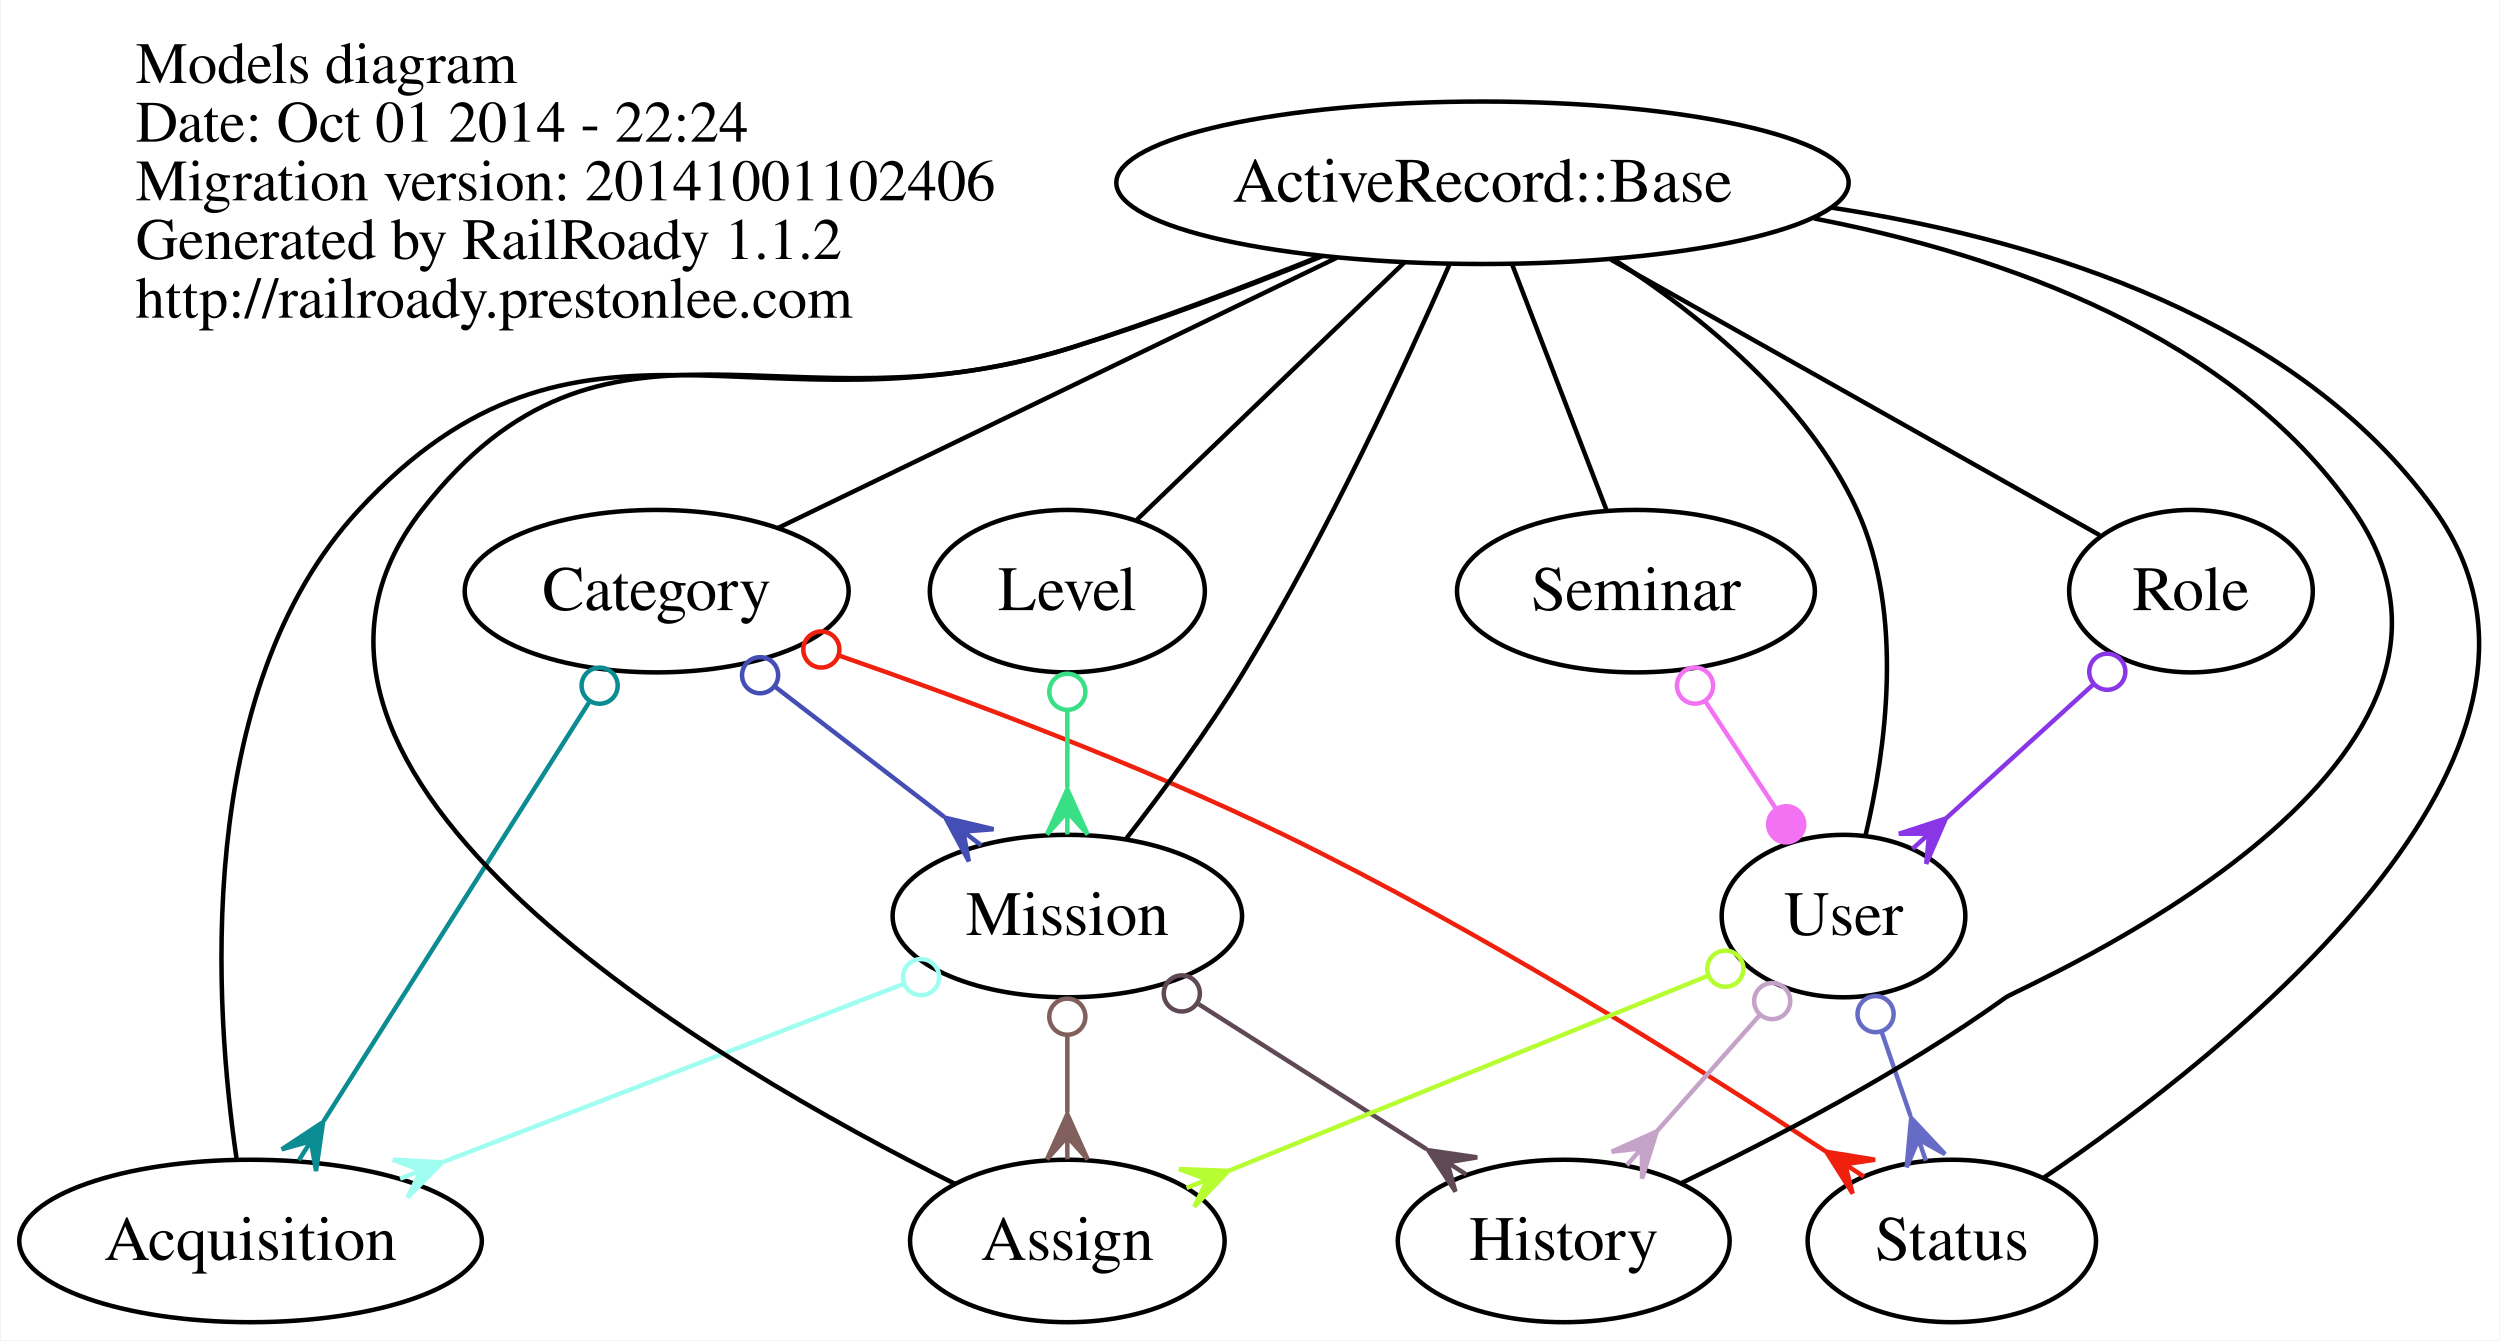
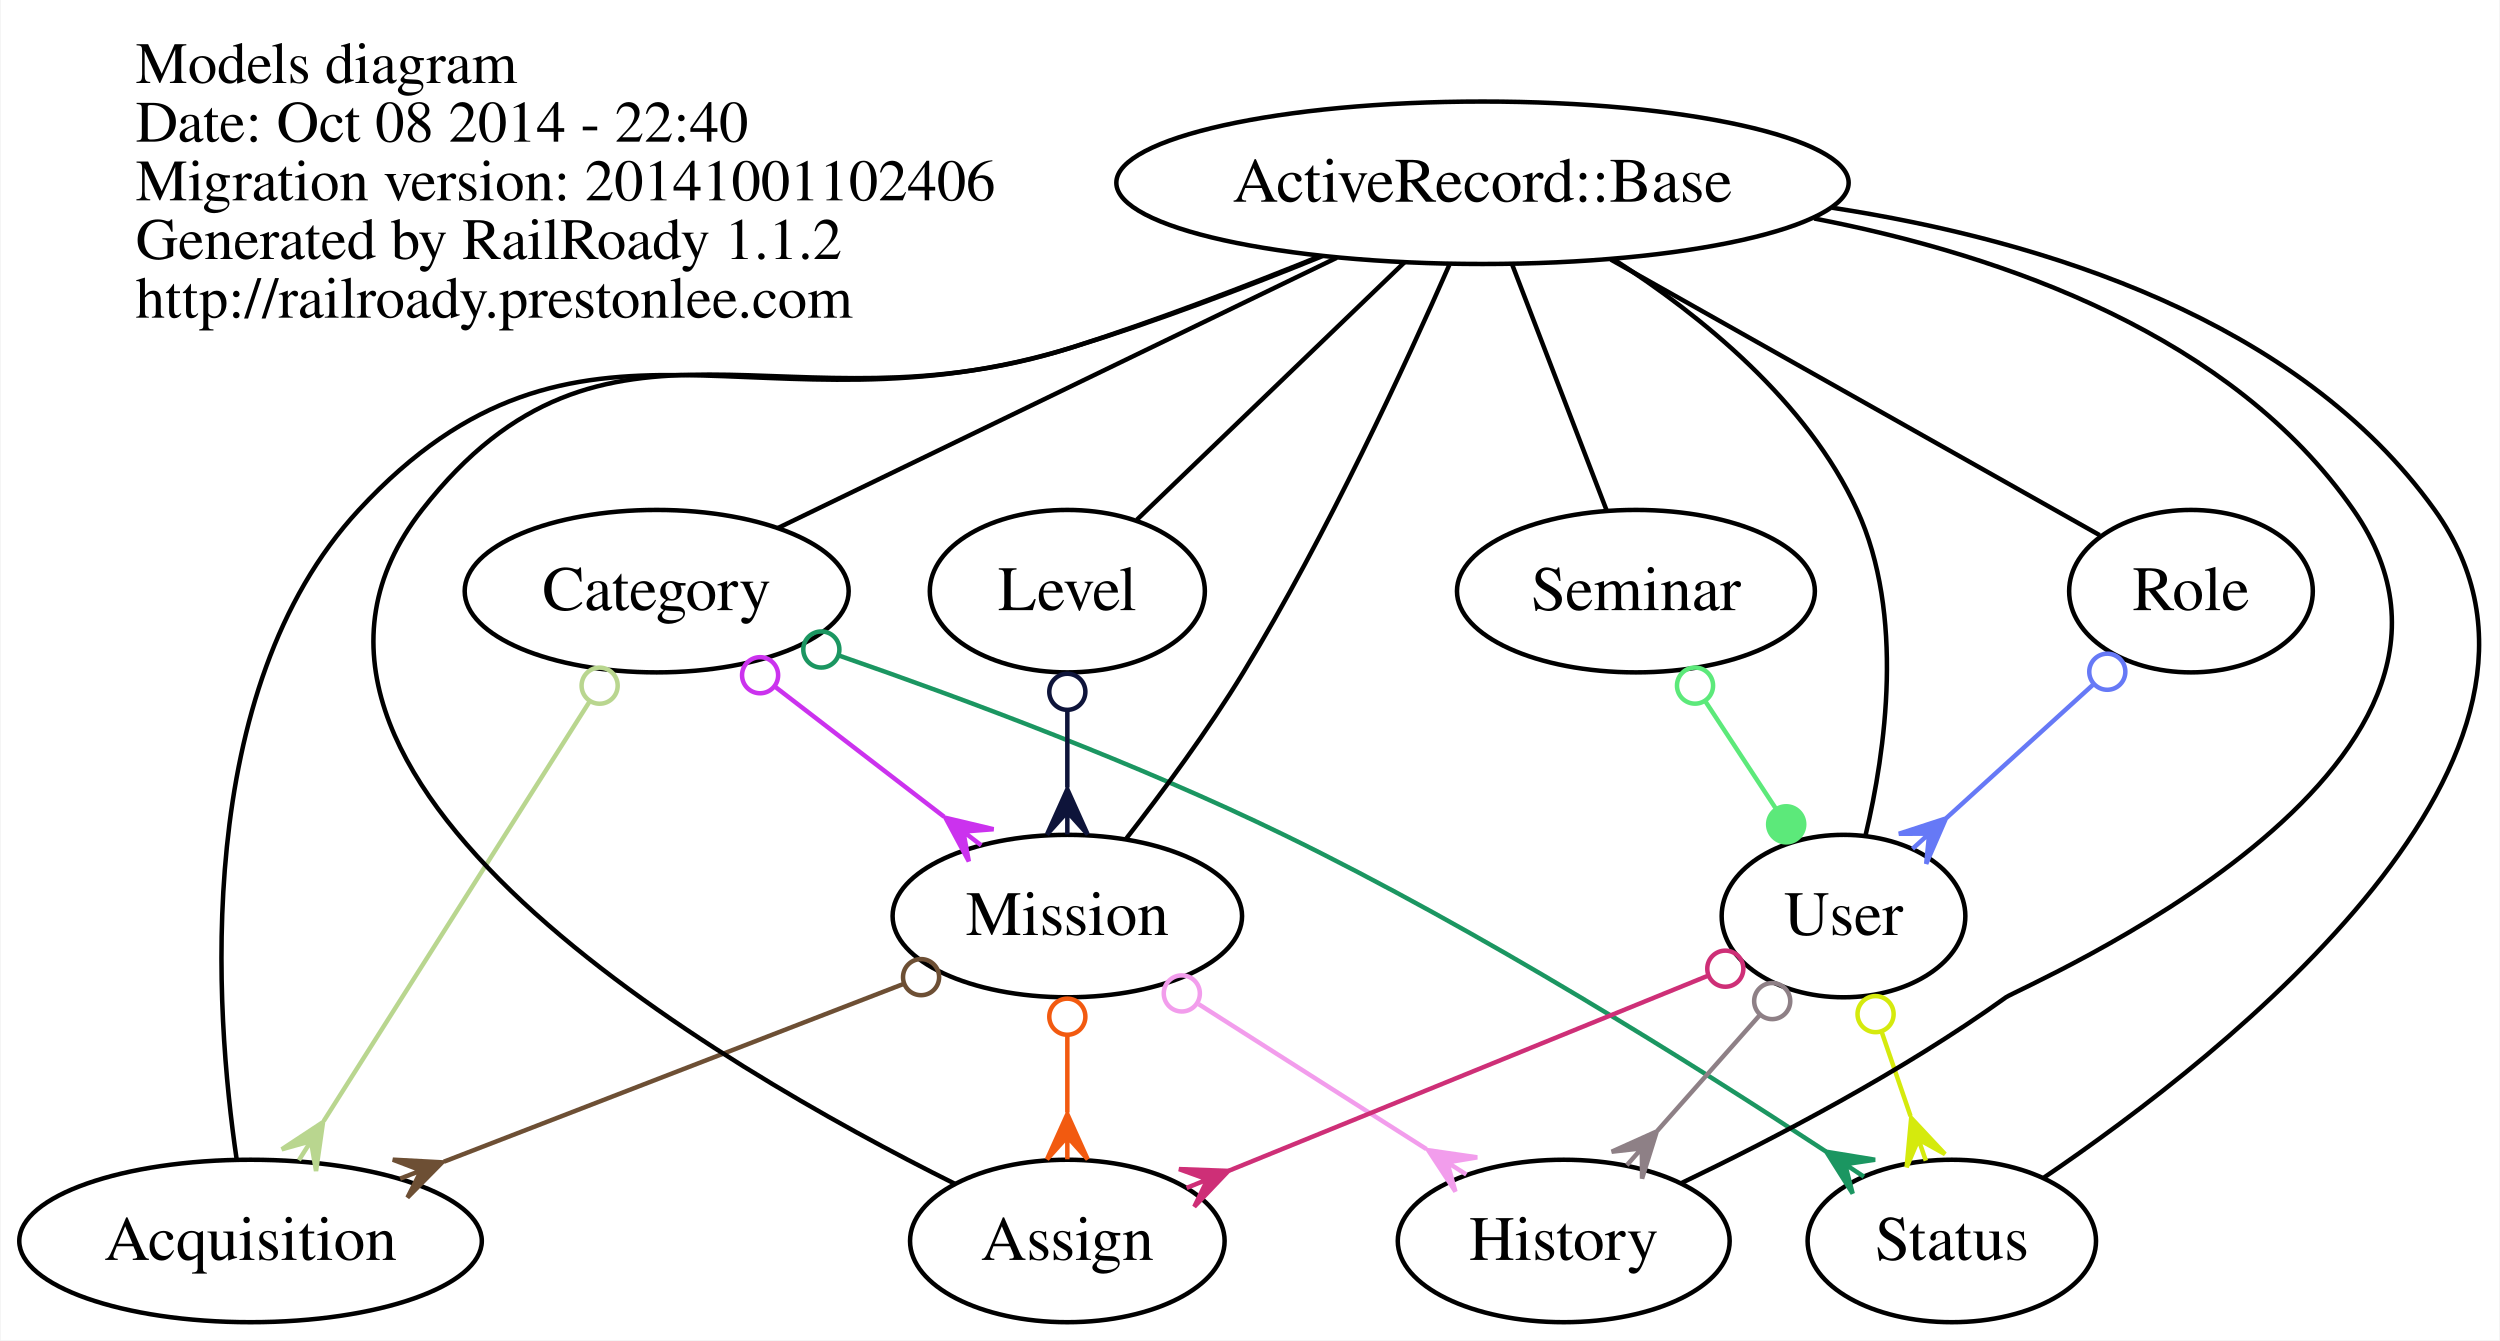
<svg xmlns="http://www.w3.org/2000/svg" width="554pt" height="297pt" viewBox="0.00 0.00 553.71 297.00">
  <g id="graph0" class="graph" transform="scale(1 1) rotate(0) translate(4 293)">
    <polygon fill="white" stroke="none" points="-4,4 -4,-293 549.708,-293 549.708,4 -4,4" />
    <g id="node1" class="node">
      <text text-anchor="start" x="25.925" y="-274.6" font-family="Times,serif" font-size="13.00">Models diagram</text>
-       <text text-anchor="start" x="25.925" y="-261.6" font-family="Times,serif" font-size="13.00">Date: Oct 01 2014 - 22:24</text>
+       <text text-anchor="start" x="25.925" y="-261.6" font-family="Times,serif" font-size="13.00">Date: Oct 08 2014 - 22:40</text>
      <text text-anchor="start" x="25.925" y="-248.6" font-family="Times,serif" font-size="13.00">Migration version: 20141001102406</text>
      <text text-anchor="start" x="25.925" y="-235.6" font-family="Times,serif" font-size="13.00">Generated by RailRoady 1.1.2</text>
      <text text-anchor="start" x="25.925" y="-222.6" font-family="Times,serif" font-size="13.00">http://railroady.prestonlee.com</text>
    </g>
    <g id="node2" class="node">
      <ellipse fill="none" stroke="black" cx="51.375" cy="-18" rx="51.25" ry="18" />
      <text text-anchor="middle" x="51.375" y="-13.8" font-family="Times,serif" font-size="14.00">Acquisition</text>
    </g>
    <g id="node3" class="node">
      <ellipse fill="none" stroke="black" cx="232.375" cy="-18" rx="34.855" ry="18" />
      <text text-anchor="middle" x="232.375" y="-13.8" font-family="Times,serif" font-size="14.00">Assign</text>
    </g>
    <g id="node4" class="node">
      <ellipse fill="none" stroke="black" cx="141.375" cy="-162" rx="42.546" ry="18" />
      <text text-anchor="middle" x="141.375" y="-157.8" font-family="Times,serif" font-size="14.00">Category</text>
    </g>
    <g id="edge4" class="edge">
-       <path fill="none" stroke="#0b8b92" d="M126.538,-137.591C110.305,-111.979 84.367,-71.054 67.603,-44.605" />
-       <ellipse fill="none" stroke="#0b8b92" cx="128.733" cy="-141.054" rx="4" ry="4" />
-       <polygon fill="#0b8b92" stroke="#0b8b92" points="67.441,-44.348 65.888,-33.493 64.764,-40.125 62.087,-35.902 62.087,-35.902 62.087,-35.902 64.764,-40.125 58.286,-38.311 67.441,-44.348 67.441,-44.348" />
+       <path fill="none" stroke="#b9d68f" d="M126.538,-137.591C110.305,-111.979 84.367,-71.054 67.603,-44.605" />
+       <ellipse fill="none" stroke="#b9d68f" cx="128.733" cy="-141.054" rx="4" ry="4" />
+       <polygon fill="#b9d68f" stroke="#b9d68f" points="67.441,-44.348 65.888,-33.493 64.764,-40.125 62.087,-35.902 62.087,-35.902 62.087,-35.902 64.764,-40.125 58.286,-38.311 67.441,-44.348 67.441,-44.348" />
    </g>
    <g id="node7" class="node">
      <ellipse fill="none" stroke="black" cx="232.375" cy="-90" rx="38.721" ry="18" />
      <text text-anchor="middle" x="232.375" y="-85.8" font-family="Times,serif" font-size="14.00">Mission</text>
    </g>
    <g id="edge3" class="edge">
-       <path fill="none" stroke="#454eb4" d="M167.571,-140.849C179.318,-131.813 193.173,-121.155 205.051,-112.019" />
-       <ellipse fill="none" stroke="#454eb4" cx="164.291" cy="-143.372" rx="4" ry="4" />
-       <polygon fill="#454eb4" stroke="#454eb4" points="205.365,-111.777 216.035,-109.246 209.328,-108.728 213.291,-105.68 213.291,-105.68 213.291,-105.68 209.328,-108.728 210.548,-102.113 205.365,-111.777 205.365,-111.777" />
+       <path fill="none" stroke="#cb32ee" d="M167.571,-140.849C179.318,-131.813 193.173,-121.155 205.051,-112.019" />
+       <ellipse fill="none" stroke="#cb32ee" cx="164.291" cy="-143.372" rx="4" ry="4" />
+       <polygon fill="#cb32ee" stroke="#cb32ee" points="205.365,-111.777 216.035,-109.246 209.328,-108.728 213.291,-105.68 213.291,-105.68 213.291,-105.68 209.328,-108.728 210.548,-102.113 205.365,-111.777 205.365,-111.777" />
    </g>
    <g id="node10" class="node">
      <ellipse fill="none" stroke="black" cx="428.375" cy="-18" rx="31.957" ry="18" />
      <text text-anchor="middle" x="428.375" y="-13.8" font-family="Times,serif" font-size="14.00">Status</text>
    </g>
    <g id="edge5" class="edge">
-       <path fill="none" stroke="#ef200e" d="M181.748,-147.737C209.923,-137.969 248.109,-123.7 280.375,-108 323.865,-86.839 371.312,-57.008 400.46,-37.835" />
-       <ellipse fill="none" stroke="#ef200e" cx="177.863" cy="-149.071" rx="4" ry="4" />
-       <polygon fill="#ef200e" stroke="#ef200e" points="400.557,-37.771 411.379,-36.001 404.726,-35.01 408.894,-32.249 408.894,-32.249 408.894,-32.249 404.726,-35.01 406.409,-28.497 400.557,-37.771 400.557,-37.771" />
+       <path fill="none" stroke="#1b9661" d="M181.748,-147.737C209.923,-137.969 248.109,-123.7 280.375,-108 323.865,-86.839 371.312,-57.008 400.46,-37.835" />
+       <ellipse fill="none" stroke="#1b9661" cx="177.863" cy="-149.071" rx="4" ry="4" />
+       <polygon fill="#1b9661" stroke="#1b9661" points="400.557,-37.771 411.379,-36.001 404.726,-35.01 408.894,-32.249 408.894,-32.249 408.894,-32.249 404.726,-35.01 406.409,-28.497 400.557,-37.771 400.557,-37.771" />
    </g>
    <g id="node5" class="node">
      <ellipse fill="none" stroke="black" cx="342.375" cy="-18" rx="36.775" ry="18" />
      <text text-anchor="middle" x="342.375" y="-13.8" font-family="Times,serif" font-size="14.00">History</text>
    </g>
    <g id="node6" class="node">
      <ellipse fill="none" stroke="black" cx="232.375" cy="-162" rx="30.477" ry="18" />
      <text text-anchor="middle" x="232.375" y="-157.8" font-family="Times,serif" font-size="14.00">Level</text>
    </g>
    <g id="edge8" class="edge">
-       <path fill="none" stroke="#39df85" d="M232.375,-135.64C232.375,-130.063 232.375,-124.132 232.375,-118.476" />
-       <ellipse fill="none" stroke="#39df85" cx="232.375" cy="-139.697" rx="4" ry="4" />
-       <polygon fill="#39df85" stroke="#39df85" points="232.375,-118.104 236.875,-108.104 232.375,-113.104 232.375,-108.104 232.375,-108.104 232.375,-108.104 232.375,-113.104 227.875,-108.104 232.375,-118.104 232.375,-118.104" />
+       <path fill="none" stroke="#0e143a" d="M232.375,-135.64C232.375,-130.063 232.375,-124.132 232.375,-118.476" />
+       <ellipse fill="none" stroke="#0e143a" cx="232.375" cy="-139.697" rx="4" ry="4" />
+       <polygon fill="#0e143a" stroke="#0e143a" points="232.375,-118.104 236.875,-108.104 232.375,-113.104 232.375,-108.104 232.375,-108.104 232.375,-108.104 232.375,-113.104 227.875,-108.104 232.375,-118.104 232.375,-118.104" />
    </g>
    <g id="edge10" class="edge">
-       <path fill="none" stroke="#a0fef1" d="M196.163,-74.995C166.768,-63.627 125.251,-47.571 94.207,-35.565" />
-       <ellipse fill="none" stroke="#a0fef1" cx="199.964" cy="-76.465" rx="4" ry="4" />
-       <polygon fill="#a0fef1" stroke="#a0fef1" points="93.851,-35.427 86.148,-27.623 89.188,-33.624 84.525,-31.82 84.525,-31.82 84.525,-31.82 89.188,-33.624 82.901,-36.017 93.851,-35.427 93.851,-35.427" />
+       <path fill="none" stroke="#6d4f34" d="M196.163,-74.995C166.768,-63.627 125.251,-47.571 94.207,-35.565" />
+       <ellipse fill="none" stroke="#6d4f34" cx="199.964" cy="-76.465" rx="4" ry="4" />
+       <polygon fill="#6d4f34" stroke="#6d4f34" points="93.851,-35.427 86.148,-27.623 89.188,-33.624 84.525,-31.82 84.525,-31.82 84.525,-31.82 89.188,-33.624 82.901,-36.017 93.851,-35.427 93.851,-35.427" />
    </g>
    <g id="edge12" class="edge">
-       <path fill="none" stroke="#805f5c" d="M232.375,-63.64C232.375,-58.063 232.375,-52.132 232.375,-46.476" />
-       <ellipse fill="none" stroke="#805f5c" cx="232.375" cy="-67.697" rx="4" ry="4" />
-       <polygon fill="#805f5c" stroke="#805f5c" points="232.375,-46.104 236.875,-36.104 232.375,-41.104 232.375,-36.104 232.375,-36.104 232.375,-36.104 232.375,-41.104 227.875,-36.104 232.375,-46.104 232.375,-46.104" />
+       <path fill="none" stroke="#f25a10" d="M232.375,-63.64C232.375,-58.063 232.375,-52.132 232.375,-46.476" />
+       <ellipse fill="none" stroke="#f25a10" cx="232.375" cy="-67.697" rx="4" ry="4" />
+       <polygon fill="#f25a10" stroke="#f25a10" points="232.375,-46.104 236.875,-36.104 232.375,-41.104 232.375,-36.104 232.375,-36.104 232.375,-36.104 232.375,-41.104 227.875,-36.104 232.375,-46.104 232.375,-46.104" />
    </g>
    <g id="edge11" class="edge">
-       <path fill="none" stroke="#5e4954" d="M261.486,-70.474C277.051,-60.57 296.2,-48.384 311.958,-38.356" />
-       <ellipse fill="none" stroke="#5e4954" cx="257.745" cy="-72.855" rx="4" ry="4" />
-       <polygon fill="#5e4954" stroke="#5e4954" points="312.355,-38.103 323.208,-36.531 316.574,-35.419 320.792,-32.734 320.792,-32.734 320.792,-32.734 316.574,-35.419 318.376,-28.938 312.355,-38.103 312.355,-38.103" />
+       <path fill="none" stroke="#f29dec" d="M261.486,-70.474C277.051,-60.57 296.2,-48.384 311.958,-38.356" />
+       <ellipse fill="none" stroke="#f29dec" cx="257.745" cy="-72.855" rx="4" ry="4" />
+       <polygon fill="#f29dec" stroke="#f29dec" points="312.355,-38.103 323.208,-36.531 316.574,-35.419 320.792,-32.734 320.792,-32.734 320.792,-32.734 316.574,-35.419 318.376,-28.938 312.355,-38.103 312.355,-38.103" />
    </g>
    <g id="node8" class="node">
      <ellipse fill="none" stroke="black" cx="481.375" cy="-162" rx="27" ry="18" />
      <text text-anchor="middle" x="481.375" y="-157.8" font-family="Times,serif" font-size="14.00">Role</text>
    </g>
    <g id="node11" class="node">
      <ellipse fill="none" stroke="black" cx="404.375" cy="-90" rx="27" ry="18" />
      <text text-anchor="middle" x="404.375" y="-85.8" font-family="Times,serif" font-size="14.00">User</text>
    </g>
    <g id="edge14" class="edge">
-       <path fill="none" stroke="#8936e6" d="M459.805,-141.391C449.626,-132.138 437.477,-121.093 427.15,-111.705" />
-       <ellipse fill="none" stroke="#8936e6" cx="462.833" cy="-144.144" rx="4" ry="4" />
-       <polygon fill="#8936e6" stroke="#8936e6" points="427.07,-111.632 422.698,-101.576 423.371,-108.269 419.671,-104.906 419.671,-104.906 419.671,-104.906 423.371,-108.269 416.644,-108.235 427.07,-111.632 427.07,-111.632" />
+       <path fill="none" stroke="#6679f6" d="M459.805,-141.391C449.626,-132.138 437.477,-121.093 427.15,-111.705" />
+       <ellipse fill="none" stroke="#6679f6" cx="462.833" cy="-144.144" rx="4" ry="4" />
+       <polygon fill="#6679f6" stroke="#6679f6" points="427.07,-111.632 422.698,-101.576 423.371,-108.269 419.671,-104.906 419.671,-104.906 419.671,-104.906 423.371,-108.269 416.644,-108.235 427.07,-111.632 427.07,-111.632" />
    </g>
    <g id="node9" class="node">
      <ellipse fill="none" stroke="black" cx="358.375" cy="-162" rx="39.656" ry="18" />
      <text text-anchor="middle" x="358.375" y="-157.8" font-family="Times,serif" font-size="14.00">Seminar</text>
    </g>
    <g id="edge16" class="edge">
-       <path fill="none" stroke="#f371f3" d="M373.678,-137.713C378.751,-129.993 384.389,-121.413 389.435,-113.735" />
-       <ellipse fill="none" stroke="#f371f3" cx="371.473" cy="-141.068" rx="4" ry="4" />
-       <ellipse fill="#f371f3" stroke="#f371f3" cx="391.672" cy="-110.331" rx="4" ry="4" />
+       <path fill="none" stroke="#5ce97a" d="M373.678,-137.713C378.751,-129.993 384.389,-121.413 389.435,-113.735" />
+       <ellipse fill="none" stroke="#5ce97a" cx="371.473" cy="-141.068" rx="4" ry="4" />
+       <ellipse fill="#5ce97a" stroke="#5ce97a" cx="391.672" cy="-110.331" rx="4" ry="4" />
    </g>
    <g id="edge21" class="edge">
-       <path fill="none" stroke="#b6fe32" d="M374.424,-76.811C344.831,-64.767 299.551,-46.339 268.099,-33.539" />
-       <ellipse fill="none" stroke="#b6fe32" cx="378.184" cy="-78.341" rx="4" ry="4" />
-       <polygon fill="#b6fe32" stroke="#b6fe32" points="268.077,-33.53 260.511,-25.592 263.445,-31.645 258.814,-29.76 258.814,-29.76 258.814,-29.76 263.445,-31.645 257.118,-33.928 268.077,-33.53 268.077,-33.53" />
+       <path fill="none" stroke="#ce2f77" d="M374.424,-76.811C344.831,-64.767 299.551,-46.339 268.099,-33.539" />
+       <ellipse fill="none" stroke="#ce2f77" cx="378.184" cy="-78.341" rx="4" ry="4" />
+       <polygon fill="#ce2f77" stroke="#ce2f77" points="268.077,-33.53 260.511,-25.592 263.445,-31.645 258.814,-29.76 258.814,-29.76 258.814,-29.76 263.445,-31.645 257.118,-33.928 268.077,-33.53 268.077,-33.53" />
    </g>
    <g id="edge20" class="edge">
-       <path fill="none" stroke="#c5a2c8" d="M385.903,-68.145C378.73,-60.046 370.481,-50.732 363.106,-42.406" />
-       <ellipse fill="none" stroke="#c5a2c8" cx="388.574" cy="-71.16" rx="4" ry="4" />
-       <polygon fill="#c5a2c8" stroke="#c5a2c8" points="362.997,-42.283 359.735,-31.813 359.681,-38.54 356.366,-34.797 356.366,-34.797 356.366,-34.797 359.681,-38.54 352.998,-37.78 362.997,-42.283 362.997,-42.283" />
+       <path fill="none" stroke="#8e8086" d="M385.903,-68.145C378.73,-60.046 370.481,-50.732 363.106,-42.406" />
+       <ellipse fill="none" stroke="#8e8086" cx="388.574" cy="-71.16" rx="4" ry="4" />
+       <polygon fill="#8e8086" stroke="#8e8086" points="362.997,-42.283 359.735,-31.813 359.681,-38.54 356.366,-34.797 356.366,-34.797 356.366,-34.797 359.681,-38.54 352.998,-37.78 362.997,-42.283 362.997,-42.283" />
    </g>
    <g id="edge19" class="edge">
-       <path fill="none" stroke="#666bc5" d="M412.799,-64.431C414.879,-58.362 417.118,-51.833 419.231,-45.67" />
-       <ellipse fill="none" stroke="#666bc5" cx="411.482" cy="-68.271" rx="4" ry="4" />
-       <polygon fill="#666bc5" stroke="#666bc5" points="419.375,-45.248 426.875,-37.248 420.997,-40.519 422.619,-35.789 422.619,-35.789 422.619,-35.789 420.997,-40.519 418.362,-34.33 419.375,-45.248 419.375,-45.248" />
+       <path fill="none" stroke="#d5ea0d" d="M412.799,-64.431C414.879,-58.362 417.118,-51.833 419.231,-45.67" />
+       <ellipse fill="none" stroke="#d5ea0d" cx="411.482" cy="-68.271" rx="4" ry="4" />
+       <polygon fill="#d5ea0d" stroke="#d5ea0d" points="419.375,-45.248 426.875,-37.248 420.997,-40.519 422.619,-35.789 422.619,-35.789 422.619,-35.789 420.997,-40.519 418.362,-34.33 419.375,-45.248 419.375,-45.248" />
    </g>
    <g id="node12" class="node">
      <ellipse fill="none" stroke="black" cx="324.375" cy="-252.5" rx="81.142" ry="18" />
      <text text-anchor="middle" x="324.375" y="-248.3" font-family="Times,serif" font-size="14.00">ActiveRecord::Base</text>
    </g>
    <g id="edge1" class="edge">
      <path fill="none" stroke="black" d="M288.933,-236.266C272.274,-229.471 252.017,-221.726 233.375,-216 164.527,-194.855 124.329,-232.826 75.375,-180 38.302,-139.995 43.487,-68.802 48.284,-36.184" />
    </g>
    <g id="edge2" class="edge">
      <path fill="none" stroke="black" d="M288.442,-236.267C271.855,-229.551 251.795,-221.869 233.375,-216 170.519,-195.972 129.973,-231.998 89.375,-180 43.591,-121.361 155.396,-56.601 207.454,-30.669" />
    </g>
    <g id="edge6" class="edge">
      <path fill="none" stroke="black" d="M292.079,-235.882C256.885,-218.861 201.21,-191.937 168.29,-176.016" />
    </g>
    <g id="edge7" class="edge">
      <path fill="none" stroke="black" d="M397.873,-244.581C440.343,-236.379 490.534,-218.567 517.375,-180 557.458,-122.405 443.396,-74.174 440.375,-72 417.453,-55.504 388.802,-40.585 368.411,-30.81" />
    </g>
    <g id="edge9" class="edge">
      <path fill="none" stroke="black" d="M307.07,-234.854C289.998,-218.431 264.144,-193.561 247.767,-177.807" />
    </g>
    <g id="edge13" class="edge">
      <path fill="none" stroke="black" d="M317.006,-234.251C307.501,-212.597 289.966,-174.582 271.375,-144 263.542,-131.114 253.417,-117.426 245.448,-107.189" />
    </g>
    <g id="edge15" class="edge">
      <path fill="none" stroke="black" d="M352.806,-235.473C384.088,-217.84 433.574,-189.945 461.137,-174.408" />
    </g>
    <g id="edge17" class="edge">
      <path fill="none" stroke="black" d="M330.93,-234.436C336.951,-218.765 345.825,-195.666 351.839,-180.011" />
    </g>
    <g id="edge18" class="edge">
      <path fill="none" stroke="black" d="M401.886,-246.96C448.779,-239.736 505.175,-222.121 535.375,-180 573.998,-126.132 489.342,-59.555 448.634,-31.941" />
    </g>
    <g id="edge22" class="edge">
      <path fill="none" stroke="black" d="M353.635,-235.406C372.835,-223.046 396.358,-204.032 407.375,-180 418.005,-156.811 413.686,-126.542 409.272,-107.952" />
    </g>
  </g>
</svg>
